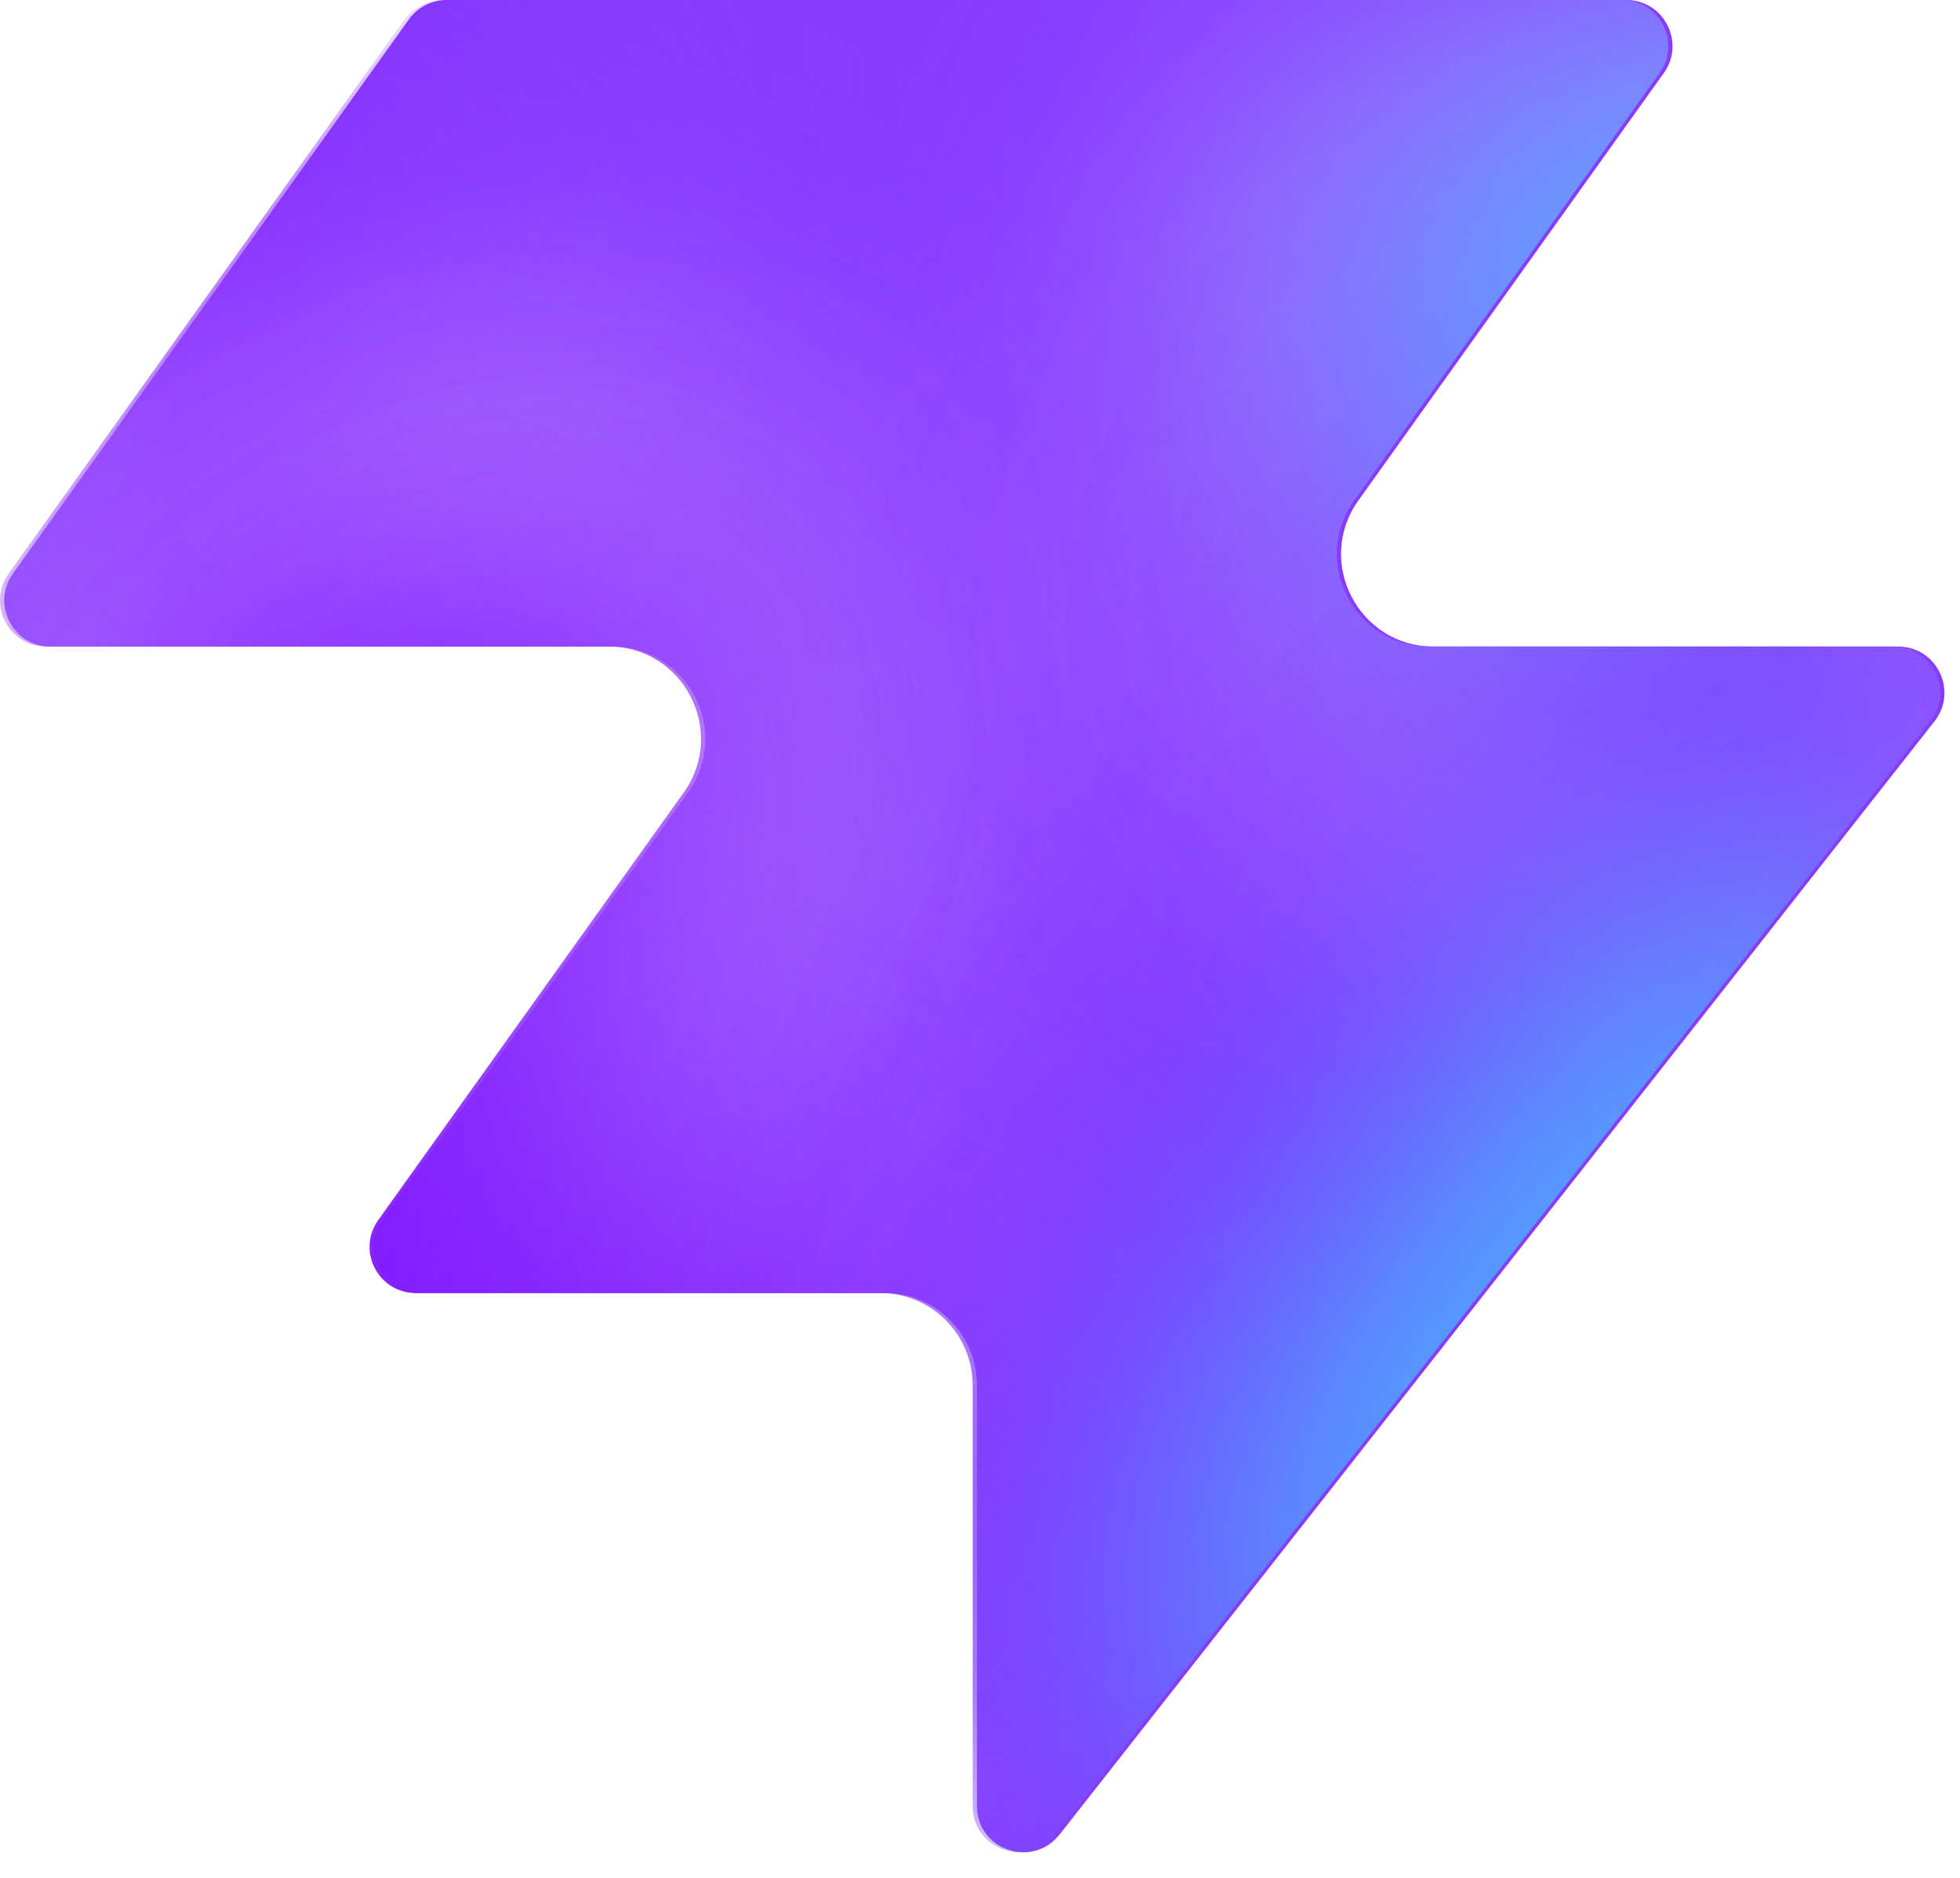
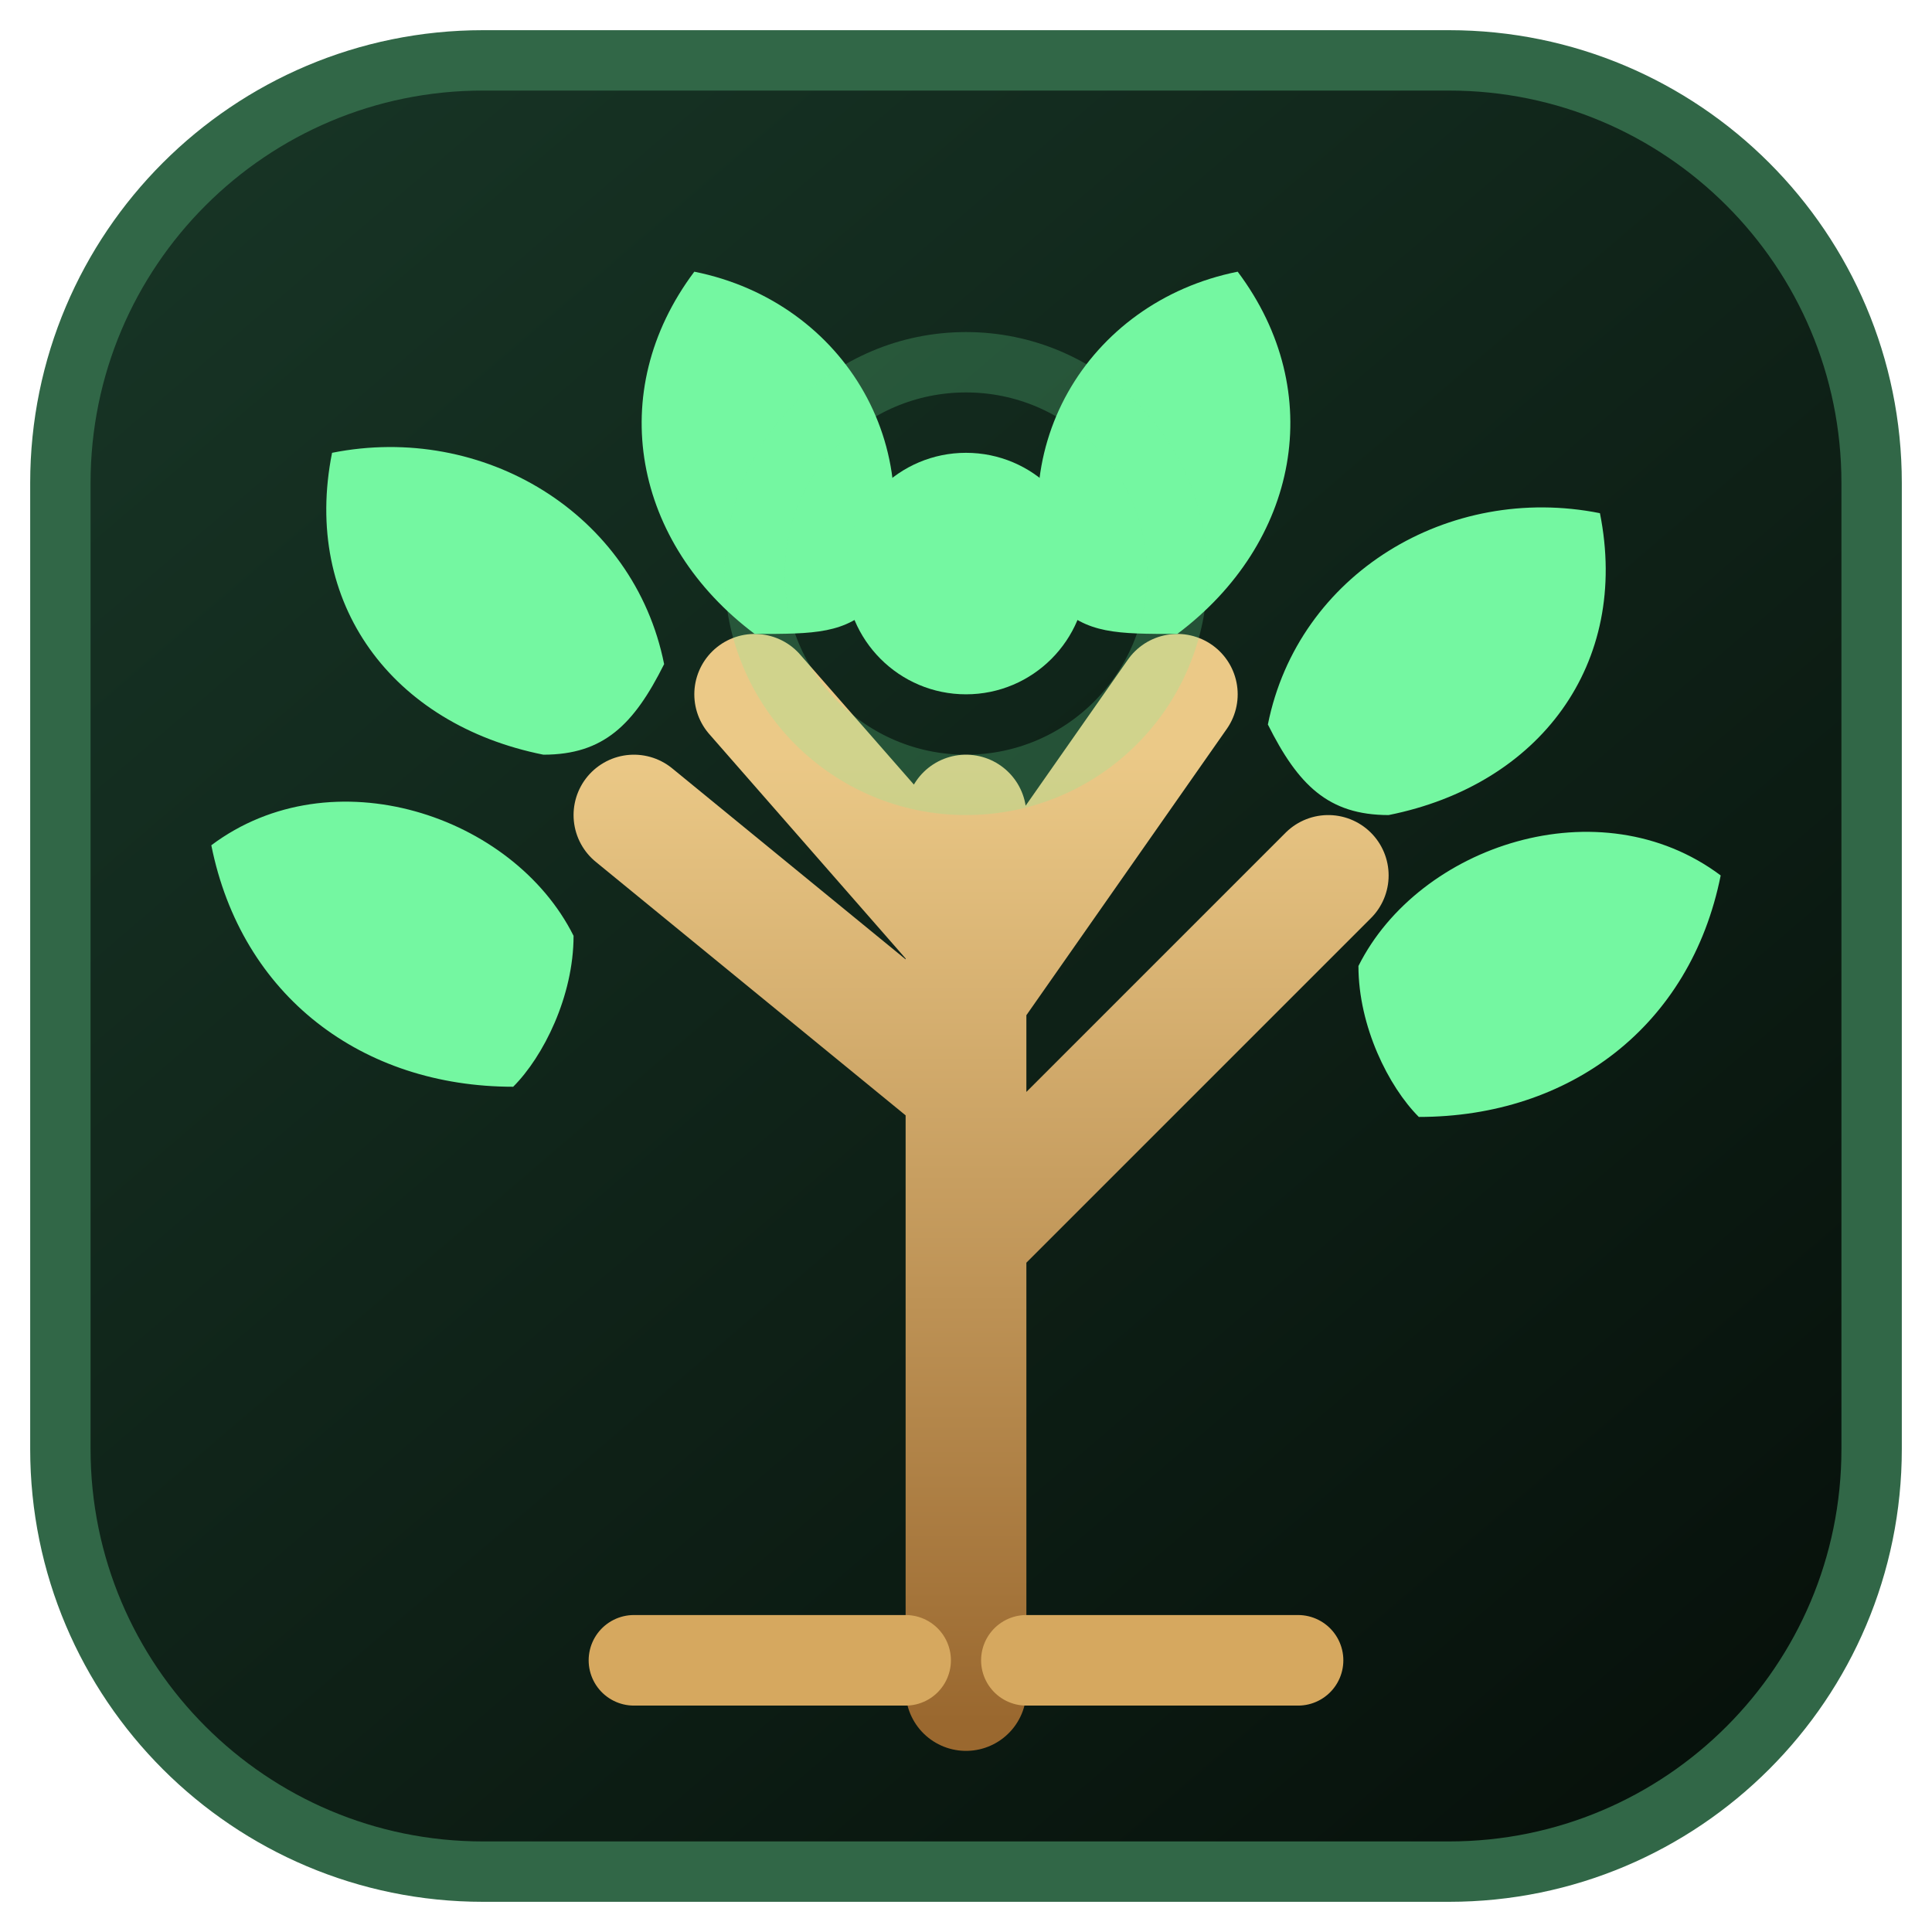
- <svg xmlns="http://www.w3.org/2000/svg" width="48" height="46" fill="none" viewBox="0 0 48 46">
-   <path fill="#863bff" d="M25.946 44.938c-.664.845-2.021.375-2.021-.698V33.937a2.26 2.26 0 0 0-2.262-2.262H10.287c-.92 0-1.456-1.04-.92-1.788l7.48-10.471c1.07-1.497 0-3.578-1.842-3.578H1.237c-.92 0-1.456-1.04-.92-1.788L10.013.474c.214-.297.556-.474.92-.474h28.894c.92 0 1.456 1.04.92 1.788l-7.48 10.471c-1.07 1.498 0 3.579 1.842 3.579h11.377c.943 0 1.473 1.088.89 1.83L25.947 44.94z" style="fill:#863bff;fill:color(display-p3 .525 .23 1);fill-opacity:1" />
-   <mask id="a" width="48" height="46" x="0" y="0" maskUnits="userSpaceOnUse" style="mask-type:alpha">
-     <path fill="#000" d="M25.842 44.938c-.664.844-2.021.375-2.021-.698V33.937a2.26 2.26 0 0 0-2.262-2.262H10.183c-.92 0-1.456-1.04-.92-1.788l7.48-10.471c1.07-1.498 0-3.579-1.842-3.579H1.133c-.92 0-1.456-1.04-.92-1.787L9.91.473c.214-.297.556-.474.92-.474h28.894c.92 0 1.456 1.04.92 1.788l-7.48 10.471c-1.07 1.498 0 3.578 1.842 3.578h11.377c.943 0 1.473 1.088.89 1.832L25.843 44.94z" style="fill:#000;fill-opacity:1" />
-   </mask>
-   <g mask="url(#a)">
-     <g filter="url(#b)">
-       <ellipse cx="5.508" cy="14.704" fill="#ede6ff" rx="5.508" ry="14.704" style="fill:#ede6ff;fill:color(display-p3 .927 .903 1);fill-opacity:1" transform="matrix(.00324 1 1 -.00324 -4.47 31.516)" />
-     </g>
-     <g filter="url(#c)">
-       <ellipse cx="10.399" cy="29.851" fill="#ede6ff" rx="10.399" ry="29.851" style="fill:#ede6ff;fill:color(display-p3 .927 .903 1);fill-opacity:1" transform="matrix(.00324 1 1 -.00324 -39.328 7.883)" />
-     </g>
-     <g filter="url(#d)">
-       <ellipse cx="5.508" cy="30.487" fill="#7e14ff" rx="5.508" ry="30.487" style="fill:#7e14ff;fill:color(display-p3 .492 .077 1);fill-opacity:1" transform="rotate(89.814 -25.913 -14.639)scale(1 -1)" />
-     </g>
-     <g filter="url(#e)">
-       <ellipse cx="5.508" cy="30.599" fill="#7e14ff" rx="5.508" ry="30.599" style="fill:#7e14ff;fill:color(display-p3 .492 .077 1);fill-opacity:1" transform="rotate(89.814 -32.644 -3.334)scale(1 -1)" />
-     </g>
-     <g filter="url(#f)">
-       <ellipse cx="5.508" cy="30.599" fill="#7e14ff" rx="5.508" ry="30.599" style="fill:#7e14ff;fill:color(display-p3 .492 .077 1);fill-opacity:1" transform="matrix(.00324 1 1 -.00324 -34.34 30.47)" />
-     </g>
-     <g filter="url(#g)">
-       <ellipse cx="14.072" cy="22.078" fill="#ede6ff" rx="14.072" ry="22.078" style="fill:#ede6ff;fill:color(display-p3 .927 .903 1);fill-opacity:1" transform="rotate(93.35 24.506 48.493)scale(-1 1)" />
-     </g>
-     <g filter="url(#h)">
-       <ellipse cx="3.47" cy="21.501" fill="#7e14ff" rx="3.47" ry="21.501" style="fill:#7e14ff;fill:color(display-p3 .492 .077 1);fill-opacity:1" transform="rotate(89.009 28.708 47.59)scale(-1 1)" />
-     </g>
-     <g filter="url(#i)">
-       <ellipse cx="3.47" cy="21.501" fill="#7e14ff" rx="3.47" ry="21.501" style="fill:#7e14ff;fill:color(display-p3 .492 .077 1);fill-opacity:1" transform="rotate(89.009 28.708 47.59)scale(-1 1)" />
-     </g>
-     <g filter="url(#j)">
-       <ellipse cx=".387" cy="8.972" fill="#7e14ff" rx="4.407" ry="29.108" style="fill:#7e14ff;fill:color(display-p3 .492 .077 1);fill-opacity:1" transform="rotate(39.51 .387 8.972)" />
-     </g>
-     <g filter="url(#k)">
-       <ellipse cx="47.523" cy="-6.092" fill="#7e14ff" rx="4.407" ry="29.108" style="fill:#7e14ff;fill:color(display-p3 .492 .077 1);fill-opacity:1" transform="rotate(37.892 47.523 -6.092)" />
-     </g>
-     <g filter="url(#l)">
-       <ellipse cx="41.412" cy="6.333" fill="#47bfff" rx="5.971" ry="9.665" style="fill:#47bfff;fill:color(display-p3 .28 .748 1);fill-opacity:1" transform="rotate(37.892 41.412 6.333)" />
-     </g>
-     <g filter="url(#m)">
-       <ellipse cx="-1.879" cy="38.332" fill="#7e14ff" rx="4.407" ry="29.108" style="fill:#7e14ff;fill:color(display-p3 .492 .077 1);fill-opacity:1" transform="rotate(37.892 -1.88 38.332)" />
-     </g>
-     <g filter="url(#n)">
-       <ellipse cx="-1.879" cy="38.332" fill="#7e14ff" rx="4.407" ry="29.108" style="fill:#7e14ff;fill:color(display-p3 .492 .077 1);fill-opacity:1" transform="rotate(37.892 -1.88 38.332)" />
-     </g>
-     <g filter="url(#o)">
-       <ellipse cx="35.651" cy="29.907" fill="#7e14ff" rx="4.407" ry="29.108" style="fill:#7e14ff;fill:color(display-p3 .492 .077 1);fill-opacity:1" transform="rotate(37.892 35.651 29.907)" />
-     </g>
-     <g filter="url(#p)">
-       <ellipse cx="38.418" cy="32.4" fill="#47bfff" rx="5.971" ry="15.297" style="fill:#47bfff;fill:color(display-p3 .28 .748 1);fill-opacity:1" transform="rotate(37.892 38.418 32.4)" />
-     </g>
-   </g>
+ <svg xmlns="http://www.w3.org/2000/svg" viewBox="0 0 64 64" role="img" aria-label="BTT cyber tree">
  <defs>
-     <filter id="b" width="60.045" height="41.654" x="-19.77" y="16.149" color-interpolation-filters="sRGB" filterUnits="userSpaceOnUse">
-       <feFlood flood-opacity="0" result="BackgroundImageFix" />
-       <feBlend in="SourceGraphic" in2="BackgroundImageFix" result="shape" />
-       <feGaussianBlur result="effect1_foregroundBlur_2002_17158" stdDeviation="7.659" />
-     </filter>
-     <filter id="c" width="90.34" height="51.437" x="-54.613" y="-7.533" color-interpolation-filters="sRGB" filterUnits="userSpaceOnUse">
-       <feFlood flood-opacity="0" result="BackgroundImageFix" />
-       <feBlend in="SourceGraphic" in2="BackgroundImageFix" result="shape" />
-       <feGaussianBlur result="effect1_foregroundBlur_2002_17158" stdDeviation="7.659" />
-     </filter>
-     <filter id="d" width="79.355" height="29.4" x="-49.64" y="2.03" color-interpolation-filters="sRGB" filterUnits="userSpaceOnUse">
-       <feFlood flood-opacity="0" result="BackgroundImageFix" />
-       <feBlend in="SourceGraphic" in2="BackgroundImageFix" result="shape" />
-       <feGaussianBlur result="effect1_foregroundBlur_2002_17158" stdDeviation="4.596" />
-     </filter>
-     <filter id="e" width="79.579" height="29.4" x="-45.045" y="20.029" color-interpolation-filters="sRGB" filterUnits="userSpaceOnUse">
-       <feFlood flood-opacity="0" result="BackgroundImageFix" />
-       <feBlend in="SourceGraphic" in2="BackgroundImageFix" result="shape" />
-       <feGaussianBlur result="effect1_foregroundBlur_2002_17158" stdDeviation="4.596" />
-     </filter>
-     <filter id="f" width="79.579" height="29.4" x="-43.513" y="21.178" color-interpolation-filters="sRGB" filterUnits="userSpaceOnUse">
-       <feFlood flood-opacity="0" result="BackgroundImageFix" />
-       <feBlend in="SourceGraphic" in2="BackgroundImageFix" result="shape" />
-       <feGaussianBlur result="effect1_foregroundBlur_2002_17158" stdDeviation="4.596" />
-     </filter>
-     <filter id="g" width="74.749" height="58.852" x="15.756" y="-17.901" color-interpolation-filters="sRGB" filterUnits="userSpaceOnUse">
-       <feFlood flood-opacity="0" result="BackgroundImageFix" />
-       <feBlend in="SourceGraphic" in2="BackgroundImageFix" result="shape" />
-       <feGaussianBlur result="effect1_foregroundBlur_2002_17158" stdDeviation="7.659" />
-     </filter>
-     <filter id="h" width="61.377" height="25.362" x="23.548" y="2.284" color-interpolation-filters="sRGB" filterUnits="userSpaceOnUse">
-       <feFlood flood-opacity="0" result="BackgroundImageFix" />
-       <feBlend in="SourceGraphic" in2="BackgroundImageFix" result="shape" />
-       <feGaussianBlur result="effect1_foregroundBlur_2002_17158" stdDeviation="4.596" />
-     </filter>
-     <filter id="i" width="61.377" height="25.362" x="23.548" y="2.284" color-interpolation-filters="sRGB" filterUnits="userSpaceOnUse">
-       <feFlood flood-opacity="0" result="BackgroundImageFix" />
-       <feBlend in="SourceGraphic" in2="BackgroundImageFix" result="shape" />
-       <feGaussianBlur result="effect1_foregroundBlur_2002_17158" stdDeviation="4.596" />
-     </filter>
-     <filter id="j" width="56.045" height="63.649" x="-27.636" y="-22.853" color-interpolation-filters="sRGB" filterUnits="userSpaceOnUse">
-       <feFlood flood-opacity="0" result="BackgroundImageFix" />
-       <feBlend in="SourceGraphic" in2="BackgroundImageFix" result="shape" />
-       <feGaussianBlur result="effect1_foregroundBlur_2002_17158" stdDeviation="4.596" />
-     </filter>
-     <filter id="k" width="54.814" height="64.646" x="20.116" y="-38.415" color-interpolation-filters="sRGB" filterUnits="userSpaceOnUse">
-       <feFlood flood-opacity="0" result="BackgroundImageFix" />
-       <feBlend in="SourceGraphic" in2="BackgroundImageFix" result="shape" />
-       <feGaussianBlur result="effect1_foregroundBlur_2002_17158" stdDeviation="4.596" />
-     </filter>
-     <filter id="l" width="33.541" height="35.313" x="24.641" y="-11.323" color-interpolation-filters="sRGB" filterUnits="userSpaceOnUse">
-       <feFlood flood-opacity="0" result="BackgroundImageFix" />
-       <feBlend in="SourceGraphic" in2="BackgroundImageFix" result="shape" />
-       <feGaussianBlur result="effect1_foregroundBlur_2002_17158" stdDeviation="4.596" />
-     </filter>
-     <filter id="m" width="54.814" height="64.646" x="-29.286" y="6.009" color-interpolation-filters="sRGB" filterUnits="userSpaceOnUse">
-       <feFlood flood-opacity="0" result="BackgroundImageFix" />
-       <feBlend in="SourceGraphic" in2="BackgroundImageFix" result="shape" />
-       <feGaussianBlur result="effect1_foregroundBlur_2002_17158" stdDeviation="4.596" />
-     </filter>
-     <filter id="n" width="54.814" height="64.646" x="-29.286" y="6.009" color-interpolation-filters="sRGB" filterUnits="userSpaceOnUse">
-       <feFlood flood-opacity="0" result="BackgroundImageFix" />
-       <feBlend in="SourceGraphic" in2="BackgroundImageFix" result="shape" />
-       <feGaussianBlur result="effect1_foregroundBlur_2002_17158" stdDeviation="4.596" />
-     </filter>
-     <filter id="o" width="54.814" height="64.646" x="8.244" y="-2.416" color-interpolation-filters="sRGB" filterUnits="userSpaceOnUse">
-       <feFlood flood-opacity="0" result="BackgroundImageFix" />
-       <feBlend in="SourceGraphic" in2="BackgroundImageFix" result="shape" />
-       <feGaussianBlur result="effect1_foregroundBlur_2002_17158" stdDeviation="4.596" />
-     </filter>
-     <filter id="p" width="39.409" height="43.623" x="18.713" y="10.588" color-interpolation-filters="sRGB" filterUnits="userSpaceOnUse">
-       <feFlood flood-opacity="0" result="BackgroundImageFix" />
-       <feBlend in="SourceGraphic" in2="BackgroundImageFix" result="shape" />
-       <feGaussianBlur result="effect1_foregroundBlur_2002_17158" stdDeviation="4.596" />
-     </filter>
+     <linearGradient id="bg" x1="8" y1="4" x2="56" y2="60" gradientUnits="userSpaceOnUse">
+       <stop stop-color="#173425" />
+       <stop offset="1" stop-color="#07110b" />
+     </linearGradient>
+     <linearGradient id="trunk" x1="32" y1="25" x2="32" y2="57" gradientUnits="userSpaceOnUse">
+       <stop stop-color="#ebc987" />
+       <stop offset="1" stop-color="#9a682f" />
+     </linearGradient>
  </defs>
+   <rect x="2" y="2" width="60" height="60" rx="14" fill="url(#bg)" stroke="#316747" stroke-width="2" />
+   <path d="M32 56V27M32 36 21 27M32 41l12-12M32 31l-7-8M32 33l7-10" fill="none" stroke="url(#trunk)" stroke-width="4" stroke-linecap="round" stroke-linejoin="round" />
+   <path d="M30 55h-9M34 55h9" fill="none" stroke="#d6a85f" stroke-width="3" stroke-linecap="round" />
+   <path d="M18 25c-5-1-8-5-7-10 5-1 10 2 11 7-1 2-2 3-4 3ZM25 21c-4-3-5-8-2-12 5 1 8 6 6 11-1 1-2 1-4 1ZM39 21c4-3 5-8 2-12-5 1-8 6-6 11 1 1 2 1 4 1ZM46 27c5-1 8-5 7-10-5-1-10 2-11 7 1 2 2 3 4 3ZM17 36c-5 0-9-3-10-8 4-3 10-1 12 3 0 2-1 4-2 5ZM47 37c5 0 9-3 10-8-4-3-10-1-12 3 0 2 1 4 2 5Z" fill="#74f7a1" />
+   <circle cx="32" cy="19" r="4" fill="#74f7a1" />
+   <circle cx="32" cy="19" r="7" fill="none" stroke="#74f7a1" stroke-opacity=".22" stroke-width="2" />
</svg>
